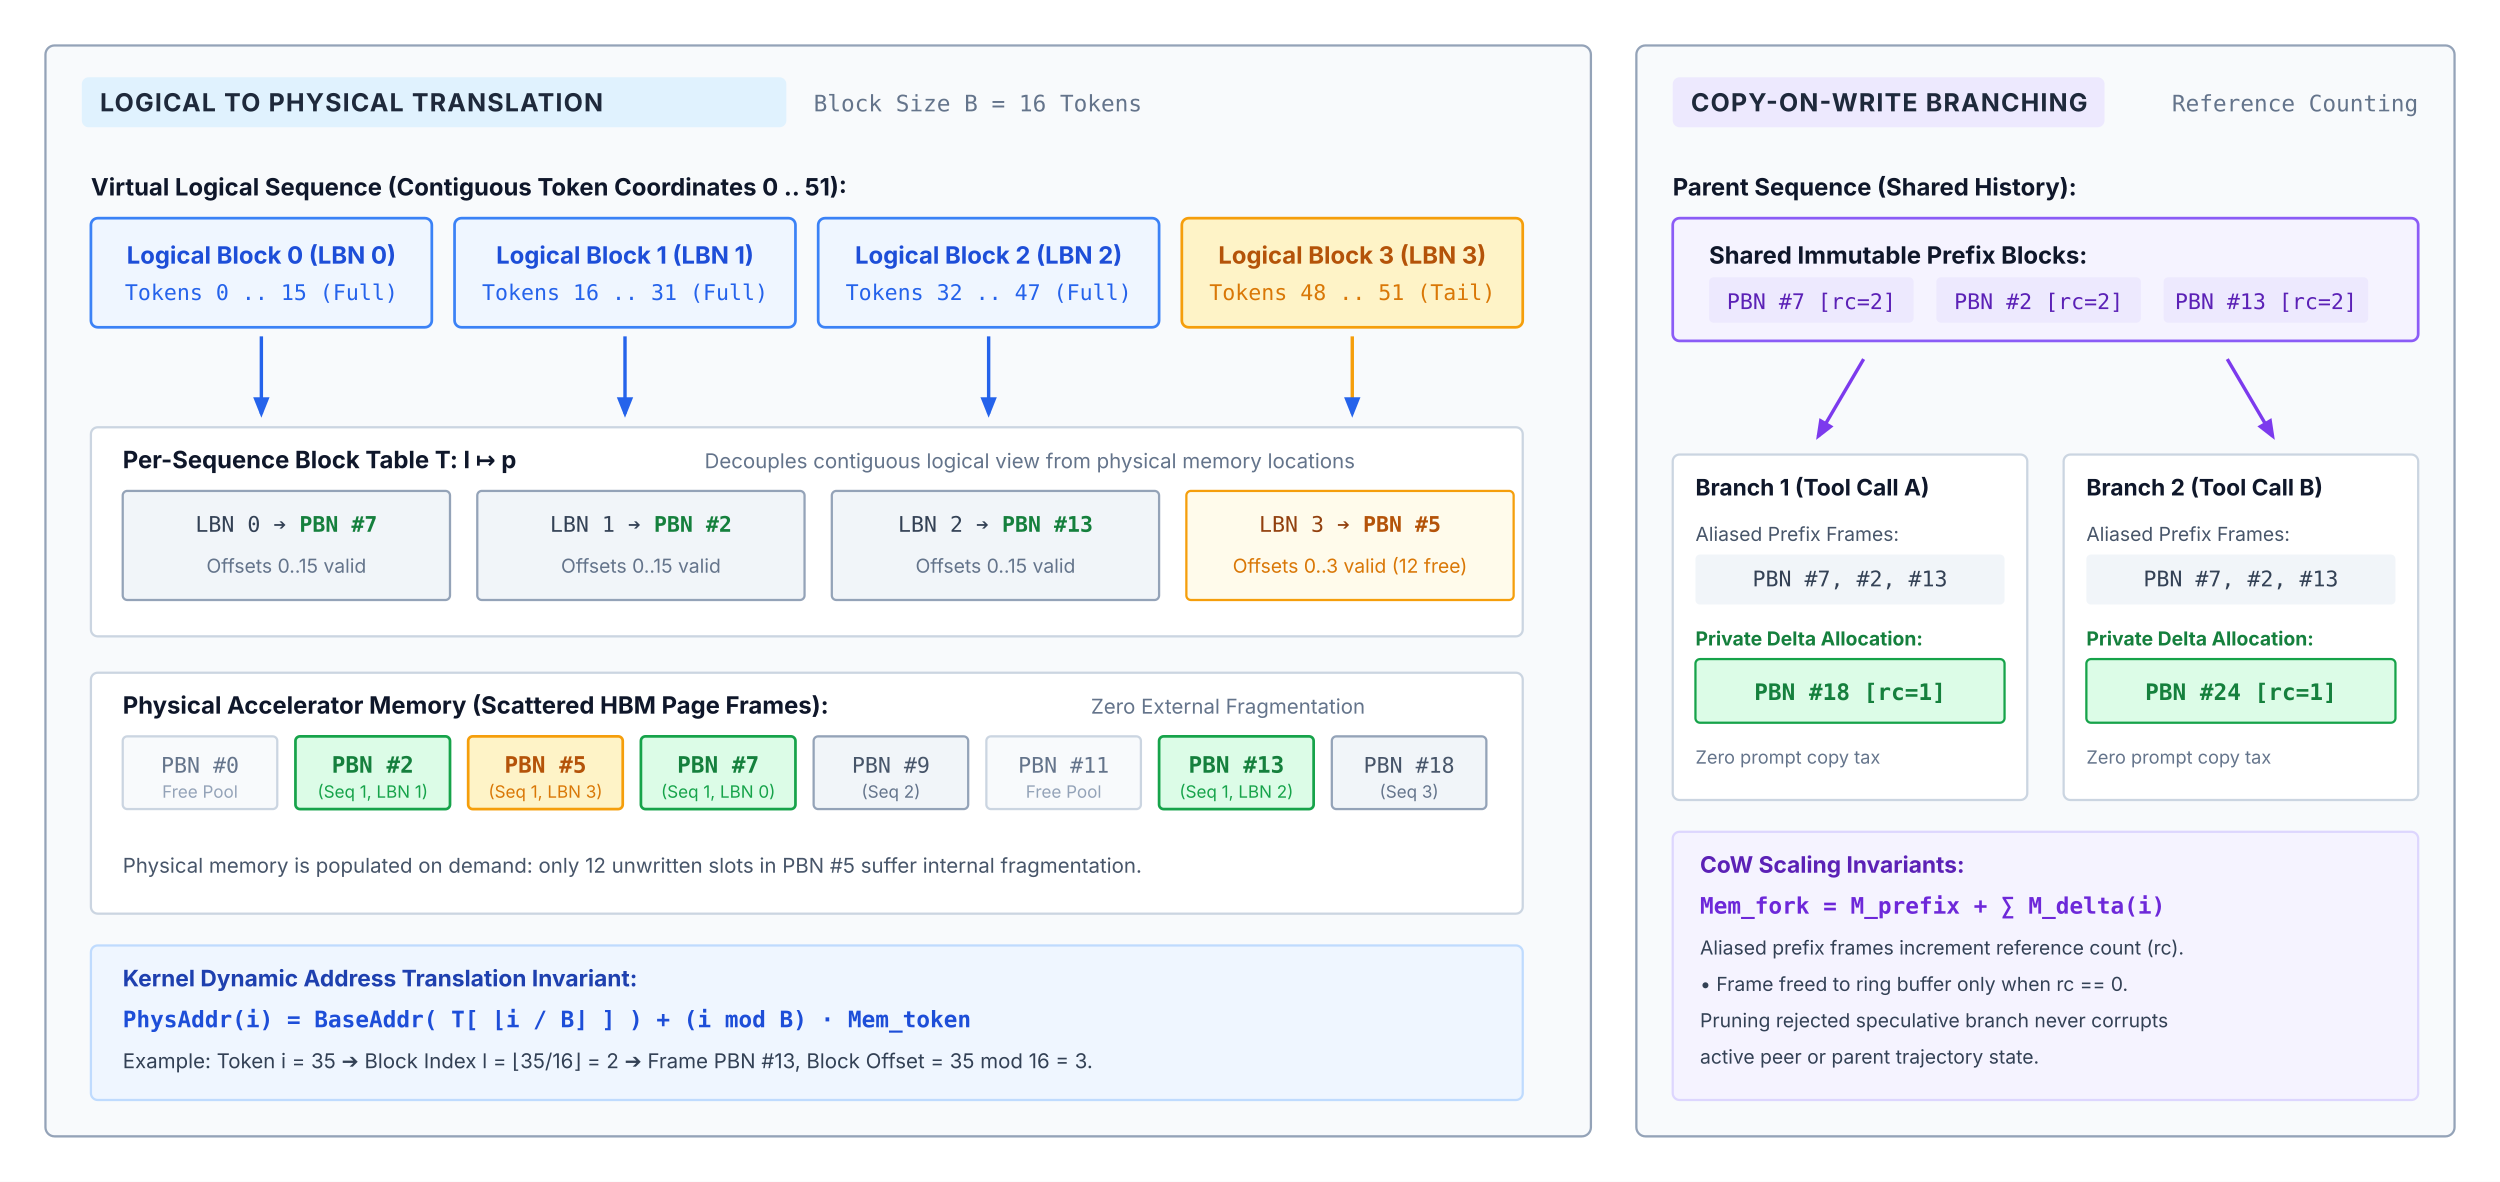
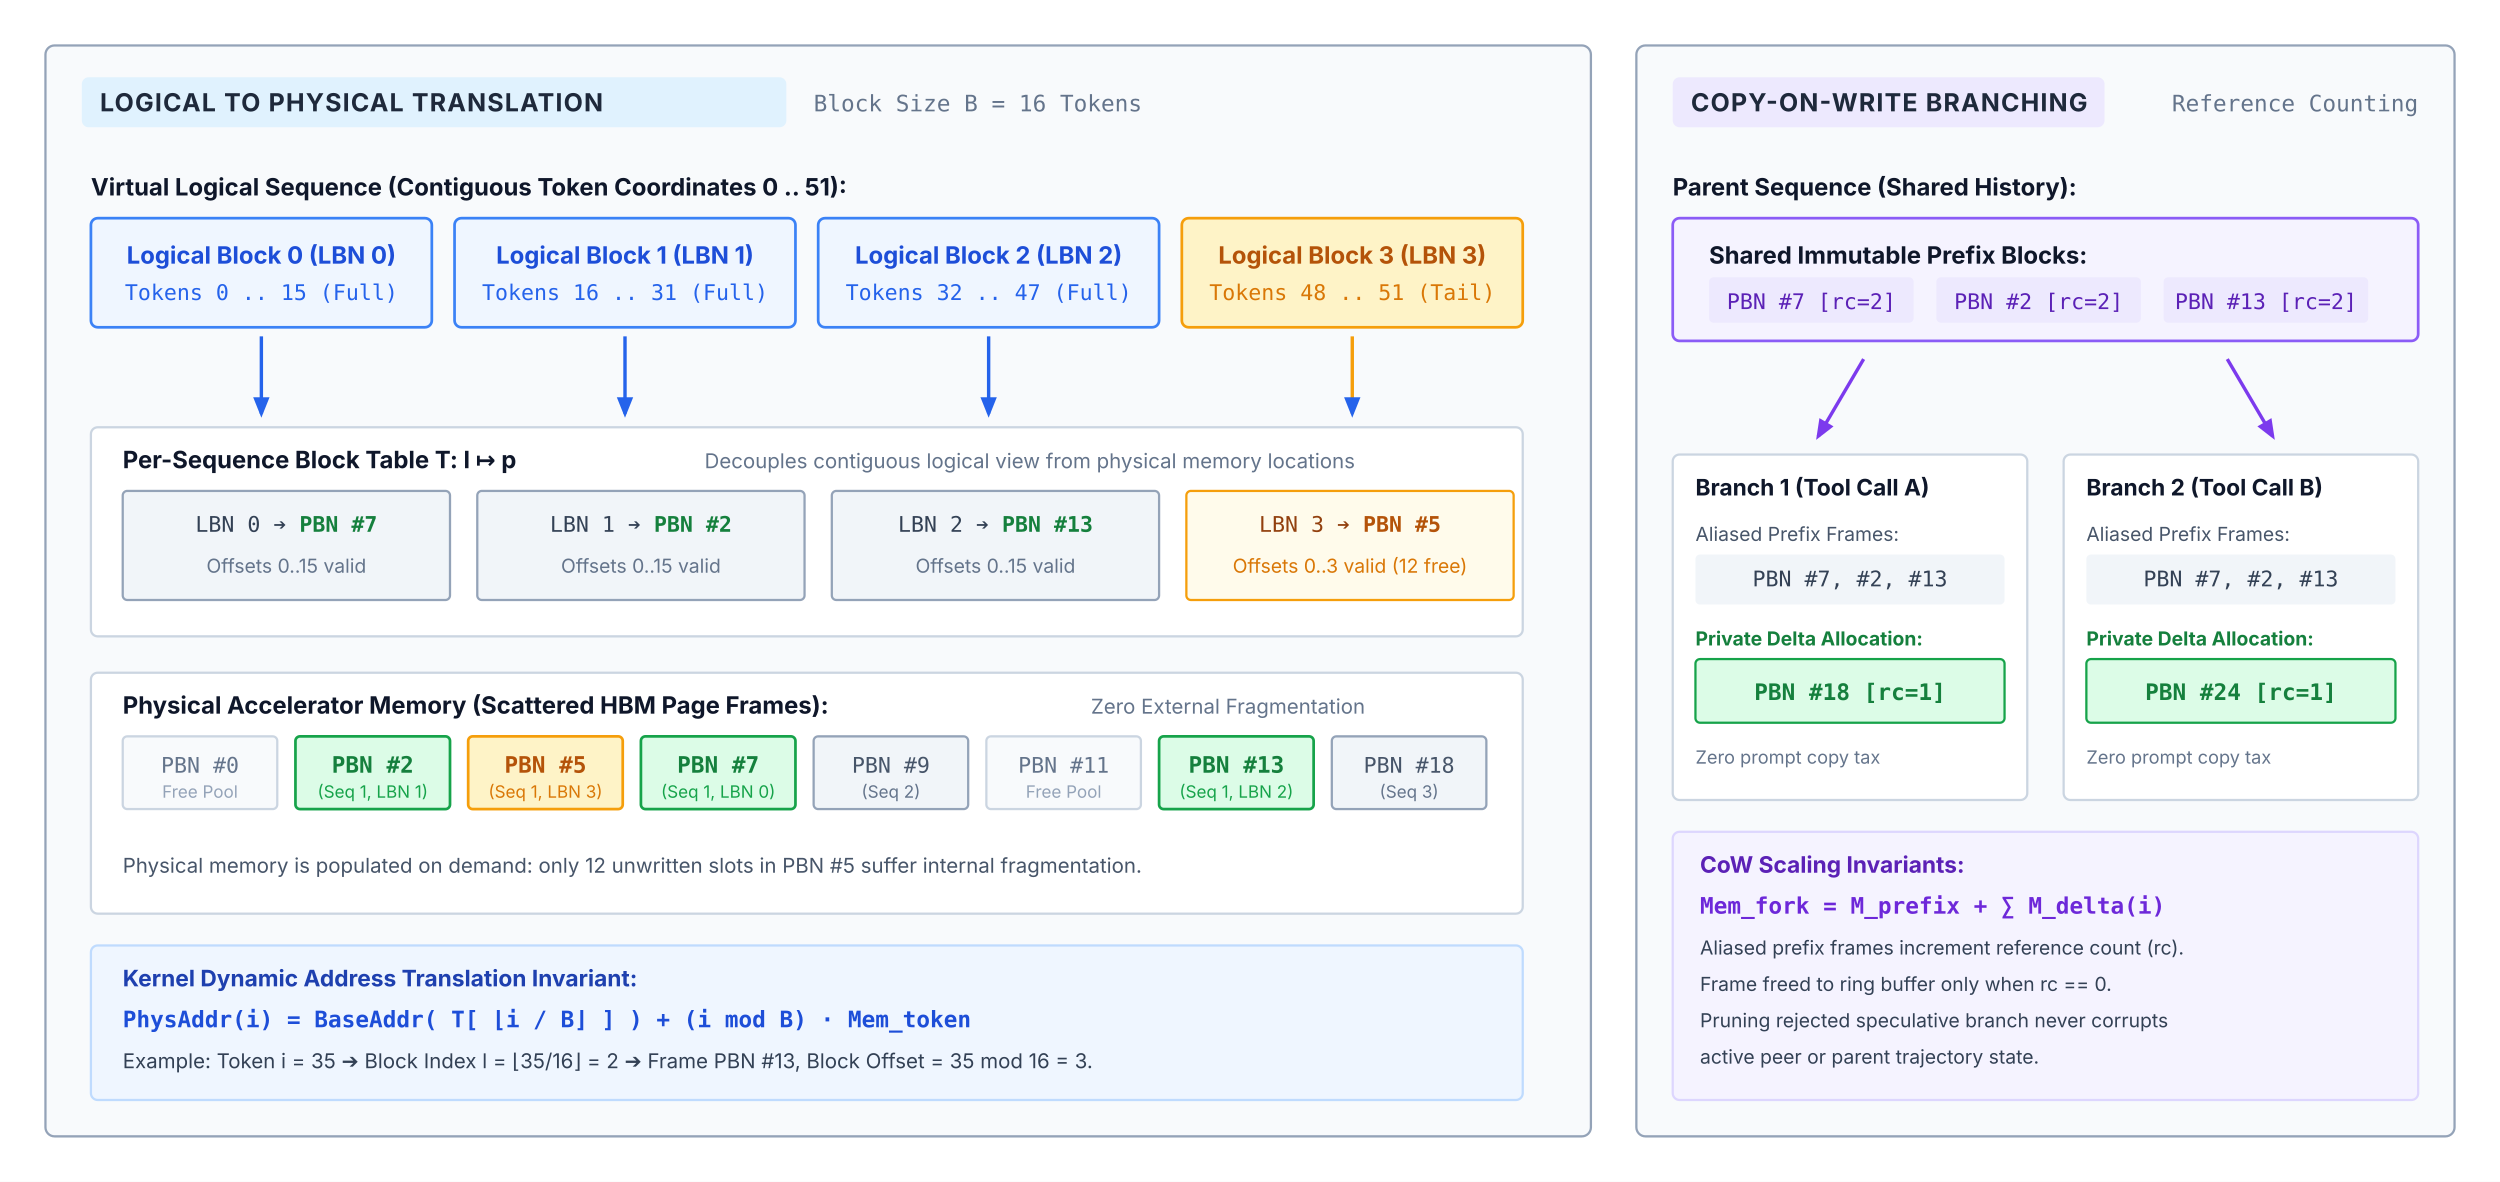
<svg xmlns="http://www.w3.org/2000/svg" viewBox="0 0 1100 520" width="100%" height="100%" font-family="Helvetica Neue, Helvetica, Arial, sans-serif">
  <defs>
    <style>
      text { font-family: system-ui, -apple-system, sans-serif; }
      .panel-hdr { font-size: 11px; font-weight: 700; fill: #1e293b; letter-spacing: 0.5px; }
      .panel-sub { font-family: ui-monospace, monospace; font-size: 10px; fill: #64748b; }
      .lbl-bold { font-size: 10.5px; font-weight: 700; fill: #0f172a; }
      .lbl-muted { font-size: 9px; fill: #64748b; }
      .mono-txt { font-family: ui-monospace, monospace; font-size: 9.5px; }
      .mono-bold { font-family: ui-monospace, monospace; font-size: 10px; font-weight: 700; }
    </style>
    <marker id="arr-blue" viewBox="0 0 10 10" refX="8" refY="5" markerWidth="6" markerHeight="6" orient="auto">
      <path d="M 0 1 L 10 5 L 0 9 z" fill="#2563eb" />
    </marker>
    <marker id="arr-green" viewBox="0 0 10 10" refX="8" refY="5" markerWidth="6" markerHeight="6" orient="auto">
      <path d="M 0 1 L 10 5 L 0 9 z" fill="#16a34a" />
    </marker>
    <marker id="arr-purple" viewBox="0 0 10 10" refX="8" refY="5" markerWidth="6" markerHeight="6" orient="auto">
      <path d="M 0 1 L 10 5 L 0 9 z" fill="#7c3aed" />
    </marker>
  </defs>
  <rect width="100%" height="100%" fill="#ffffff" />
  <g transform="translate(20, 20)">
    <rect x="0" y="0" width="680" height="480" rx="4" fill="#f8fafc" stroke="#94a3b8" stroke-width="1" />
    <rect x="16" y="14" width="310" height="22" rx="3" fill="#e0f2fe" />
    <text x="24" y="29" class="panel-hdr" fill="#0369a1">LOGICAL TO PHYSICAL TRANSLATION</text>
    <text x="338" y="29" class="panel-sub">Block Size B = 16 Tokens</text>
    <g transform="translate(20, 52)">
      <text x="0" y="14" class="lbl-bold">Virtual Logical Sequence (Contiguous Token Coordinates 0 .. 51):</text>
      <g transform="translate(0, 24)">
        <rect x="0" y="0" width="150" height="48" rx="3" fill="#eff6ff" stroke="#3b82f6" stroke-width="1.2" />
        <text x="75" y="20" font-size="10.5" font-weight="700" fill="#1d4ed8" text-anchor="middle">Logical Block 0 (LBN 0)</text>
        <text x="75" y="36" class="mono-txt" fill="#2563eb" text-anchor="middle">Tokens 0 .. 15 (Full)</text>
        <rect x="160" y="0" width="150" height="48" rx="3" fill="#eff6ff" stroke="#3b82f6" stroke-width="1.2" />
        <text x="235" y="20" font-size="10.5" font-weight="700" fill="#1d4ed8" text-anchor="middle">Logical Block 1 (LBN 1)</text>
        <text x="235" y="36" class="mono-txt" fill="#2563eb" text-anchor="middle">Tokens 16 .. 31 (Full)</text>
        <rect x="320" y="0" width="150" height="48" rx="3" fill="#eff6ff" stroke="#3b82f6" stroke-width="1.2" />
        <text x="395" y="20" font-size="10.5" font-weight="700" fill="#1d4ed8" text-anchor="middle">Logical Block 2 (LBN 2)</text>
        <text x="395" y="36" class="mono-txt" fill="#2563eb" text-anchor="middle">Tokens 32 .. 47 (Full)</text>
        <rect x="480" y="0" width="150" height="48" rx="3" fill="#fef3c7" stroke="#f59e0b" stroke-width="1.2" />
        <text x="555" y="20" font-size="10.5" font-weight="700" fill="#b45309" text-anchor="middle">Logical Block 3 (LBN 3)</text>
        <text x="555" y="36" class="mono-txt" fill="#d97706" text-anchor="middle">Tokens 48 .. 51 (Tail)</text>
      </g>
    </g>
    <path d="M 95 128 V 162" fill="none" stroke="#2563eb" stroke-width="1.5" marker-end="url(#arr-blue)" />
    <path d="M 255 128 V 162" fill="none" stroke="#2563eb" stroke-width="1.5" marker-end="url(#arr-blue)" />
    <path d="M 415 128 V 162" fill="none" stroke="#2563eb" stroke-width="1.5" marker-end="url(#arr-blue)" />
    <path d="M 575 128 V 162" fill="none" stroke="#f59e0b" stroke-width="1.5" marker-end="url(#arr-blue)" />
    <g transform="translate(20, 168)">
      <rect x="0" y="0" width="630" height="92" rx="3" fill="#ffffff" stroke="#cbd5e1" stroke-width="1" />
      <text x="14" y="18" class="lbl-bold">Per-Sequence Block Table T: l ↦ p</text>
      <text x="270" y="18" class="lbl-muted">Decouples contiguous logical view from physical memory locations</text>
      <g transform="translate(14, 28)">
        <rect x="0" y="0" width="144" height="48" rx="2" fill="#f1f5f9" stroke="#94a3b8" stroke-width="1" />
        <text x="72" y="18" class="mono-txt" fill="#334155" text-anchor="middle">LBN 0 ➔ <tspan font-weight="700" fill="#15803d">PBN #7</tspan>
        </text>
        <text x="72" y="36" font-size="8.5" fill="#64748b" text-anchor="middle">Offsets 0..15 valid</text>
        <rect x="156" y="0" width="144" height="48" rx="2" fill="#f1f5f9" stroke="#94a3b8" stroke-width="1" />
        <text x="228" y="18" class="mono-txt" fill="#334155" text-anchor="middle">LBN 1 ➔ <tspan font-weight="700" fill="#15803d">PBN #2</tspan>
        </text>
        <text x="228" y="36" font-size="8.5" fill="#64748b" text-anchor="middle">Offsets 0..15 valid</text>
        <rect x="312" y="0" width="144" height="48" rx="2" fill="#f1f5f9" stroke="#94a3b8" stroke-width="1" />
        <text x="384" y="18" class="mono-txt" fill="#334155" text-anchor="middle">LBN 2 ➔ <tspan font-weight="700" fill="#15803d">PBN #13</tspan>
        </text>
        <text x="384" y="36" font-size="8.5" fill="#64748b" text-anchor="middle">Offsets 0..15 valid</text>
        <rect x="468" y="0" width="144" height="48" rx="2" fill="#fffbeb" stroke="#f59e0b" stroke-width="1" />
        <text x="540" y="18" class="mono-txt" fill="#92400e" text-anchor="middle">LBN 3 ➔ <tspan font-weight="700" fill="#b45309">PBN #5</tspan>
        </text>
        <text x="540" y="36" font-size="8.5" fill="#d97706" text-anchor="middle">Offsets 0..3 valid (12 free)</text>
      </g>
    </g>
    <g transform="translate(20, 276)">
      <rect x="0" y="0" width="630" height="106" rx="3" fill="#ffffff" stroke="#cbd5e1" stroke-width="1" />
      <text x="14" y="18" class="lbl-bold">Physical Accelerator Memory (Scattered HBM Page Frames):</text>
      <text x="440" y="18" class="lbl-muted">Zero External Fragmentation</text>
      <g transform="translate(14, 28)">
        <rect x="0" y="0" width="68" height="32" rx="2" fill="#f8fafc" stroke="#cbd5e1" />
        <text x="34" y="16" class="mono-txt" fill="#64748b" text-anchor="middle">PBN #0</text>
        <text x="34" y="27" font-size="7.5" fill="#94a3b8" text-anchor="middle">Free Pool</text>
        <rect x="76" y="0" width="68" height="32" rx="2" fill="#dcfce7" stroke="#16a34a" stroke-width="1.2" />
        <text x="110" y="16" class="mono-bold" fill="#15803d" text-anchor="middle">PBN #2</text>
        <text x="110" y="27" font-size="7.5" fill="#16a34a" text-anchor="middle">(Seq 1, LBN 1)</text>
        <rect x="152" y="0" width="68" height="32" rx="2" fill="#fef3c7" stroke="#f59e0b" stroke-width="1.2" />
        <text x="186" y="16" class="mono-bold" fill="#b45309" text-anchor="middle">PBN #5</text>
        <text x="186" y="27" font-size="7.5" fill="#d97706" text-anchor="middle">(Seq 1, LBN 3)</text>
        <rect x="228" y="0" width="68" height="32" rx="2" fill="#dcfce7" stroke="#16a34a" stroke-width="1.2" />
        <text x="262" y="16" class="mono-bold" fill="#15803d" text-anchor="middle">PBN #7</text>
        <text x="262" y="27" font-size="7.5" fill="#16a34a" text-anchor="middle">(Seq 1, LBN 0)</text>
        <rect x="304" y="0" width="68" height="32" rx="2" fill="#f1f5f9" stroke="#94a3b8" />
        <text x="338" y="16" class="mono-txt" fill="#475569" text-anchor="middle">PBN #9</text>
        <text x="338" y="27" font-size="7.5" fill="#64748b" text-anchor="middle">(Seq 2)</text>
        <rect x="380" y="0" width="68" height="32" rx="2" fill="#f8fafc" stroke="#cbd5e1" />
        <text x="414" y="16" class="mono-txt" fill="#64748b" text-anchor="middle">PBN #11</text>
        <text x="414" y="27" font-size="7.5" fill="#94a3b8" text-anchor="middle">Free Pool</text>
        <rect x="456" y="0" width="68" height="32" rx="2" fill="#dcfce7" stroke="#16a34a" stroke-width="1.2" />
        <text x="490" y="16" class="mono-bold" fill="#15803d" text-anchor="middle">PBN #13</text>
        <text x="490" y="27" font-size="7.5" fill="#16a34a" text-anchor="middle">(Seq 1, LBN 2)</text>
        <rect x="532" y="0" width="68" height="32" rx="2" fill="#f1f5f9" stroke="#94a3b8" />
        <text x="566" y="16" class="mono-txt" fill="#475569" text-anchor="middle">PBN #18</text>
        <text x="566" y="27" font-size="7.5" fill="#64748b" text-anchor="middle">(Seq 3)</text>
      </g>
      <text x="14" y="88" font-size="9" fill="#475569">Physical memory is populated on demand: only 12 unwritten slots in PBN #5 suffer internal fragmentation.</text>
    </g>
    <g transform="translate(20, 396)">
      <rect x="0" y="0" width="630" height="68" rx="3" fill="#eff6ff" stroke="#bfdbfe" stroke-width="1" />
      <text x="14" y="18" font-size="10" font-weight="700" fill="#1e40af">Kernel Dynamic Address Translation Invariant:</text>
      <text x="14" y="36" class="mono-bold" fill="#1d4ed8">PhysAddr(i) = BaseAddr( T[ ⌊i / B⌋ ] ) + (i mod B) · Mem_token</text>
      <text x="14" y="54" font-size="9" fill="#334155">Example: Token i = 35 ➔ Block Index l = ⌊35/16⌋ = 2 ➔ Frame PBN #13, Block Offset = 35 mod 16 = 3.</text>
    </g>
  </g>
  <g transform="translate(720, 20)">
    <rect x="0" y="0" width="360" height="480" rx="4" fill="#f8fafc" stroke="#94a3b8" stroke-width="1" />
    <rect x="16" y="14" width="190" height="22" rx="3" fill="#ede9fe" />
    <text x="24" y="29" class="panel-hdr" fill="#6d28d9">COPY-ON-WRITE BRANCHING</text>
    <text x="344" y="29" class="panel-sub" text-anchor="end">Reference Counting</text>
    <g transform="translate(16, 52)">
      <text x="0" y="14" class="lbl-bold">Parent Sequence (Shared History):</text>
      <g transform="translate(0, 24)">
        <rect x="0" y="0" width="328" height="54" rx="3" fill="#f5f3ff" stroke="#8b5cf6" stroke-width="1.2" />
        <text x="16" y="20" class="lbl-bold" fill="#6d28d9">Shared Immutable Prefix Blocks:</text>
        <g transform="translate(16, 26)">
          <rect x="0" y="0" width="90" height="20" rx="2" fill="#ede9fe" />
          <text x="45" y="14" class="mono-txt" fill="#5b21b6" text-anchor="middle">PBN #7 [rc=2]</text>
          <rect x="100" y="0" width="90" height="20" rx="2" fill="#ede9fe" />
          <text x="145" y="14" class="mono-txt" fill="#5b21b6" text-anchor="middle">PBN #2 [rc=2]</text>
          <rect x="200" y="0" width="90" height="20" rx="2" fill="#ede9fe" />
          <text x="245" y="14" class="mono-txt" fill="#5b21b6" text-anchor="middle">PBN #13 [rc=2]</text>
        </g>
      </g>
    </g>
    <path d="M 100 138 L 80 172" fill="none" stroke="#7c3aed" stroke-width="1.5" marker-end="url(#arr-purple)" />
    <path d="M 260 138 L 280 172" fill="none" stroke="#7c3aed" stroke-width="1.5" marker-end="url(#arr-purple)" />
    <g transform="translate(16, 180)">
      <rect x="0" y="0" width="156" height="152" rx="3" fill="#ffffff" stroke="#cbd5e1" stroke-width="1" />
      <text x="10" y="18" font-size="10" font-weight="700" fill="#0f172a">Branch 1 (Tool Call A)</text>
      <text x="10" y="38" font-size="8.5" fill="#475569">Aliased Prefix Frames:</text>
      <rect x="10" y="44" width="136" height="22" rx="2" fill="#f1f5f9" />
      <text x="78" y="58" class="mono-txt" fill="#334155" text-anchor="middle">PBN #7, #2, #13</text>
      <text x="10" y="84" font-size="8.5" font-weight="700" fill="#15803d">Private Delta Allocation:</text>
      <rect x="10" y="90" width="136" height="28" rx="2" fill="#dcfce7" stroke="#16a34a" stroke-width="1" />
      <text x="78" y="108" class="mono-bold" fill="#15803d" text-anchor="middle">PBN #18 [rc=1]</text>
      <text x="10" y="136" font-size="8" fill="#64748b">Zero prompt copy tax</text>
    </g>
    <g transform="translate(188, 180)">
      <rect x="0" y="0" width="156" height="152" rx="3" fill="#ffffff" stroke="#cbd5e1" stroke-width="1" />
      <text x="10" y="18" font-size="10" font-weight="700" fill="#0f172a">Branch 2 (Tool Call B)</text>
      <text x="10" y="38" font-size="8.5" fill="#475569">Aliased Prefix Frames:</text>
      <rect x="10" y="44" width="136" height="22" rx="2" fill="#f1f5f9" />
      <text x="78" y="58" class="mono-txt" fill="#334155" text-anchor="middle">PBN #7, #2, #13</text>
      <text x="10" y="84" font-size="8.5" font-weight="700" fill="#15803d">Private Delta Allocation:</text>
      <rect x="10" y="90" width="136" height="28" rx="2" fill="#dcfce7" stroke="#16a34a" stroke-width="1" />
      <text x="78" y="108" class="mono-bold" fill="#15803d" text-anchor="middle">PBN #24 [rc=1]</text>
      <text x="10" y="136" font-size="8" fill="#64748b">Zero prompt copy tax</text>
    </g>
    <g transform="translate(16, 346)">
      <rect x="0" y="0" width="328" height="118" rx="3" fill="#f5f3ff" stroke="#ddd6fe" stroke-width="1" />
      <text x="12" y="18" font-size="10" font-weight="700" fill="#5b21b6">CoW Scaling Invariants:</text>
      <text x="12" y="36" class="mono-bold" fill="#6d28d9">Mem_fork = M_prefix + ∑ M_delta(i)</text>
      <text x="12" y="54" font-size="8.5" fill="#334155">Aliased prefix frames increment reference count (rc).</text>
-       <text x="12" y="70" font-size="8.5" fill="#334155">• Frame freed to ring buffer only when rc == 0.</text>
+       <text x="12" y="70" font-size="8.5" fill="#334155">Frame freed to ring buffer only when rc == 0.</text>
      <text x="12" y="86" font-size="8.5" fill="#334155">Pruning rejected speculative branch never corrupts</text>
      <text x="12" y="102" font-size="8.5" fill="#334155">   active peer or parent trajectory state.</text>
    </g>
  </g>
</svg>
